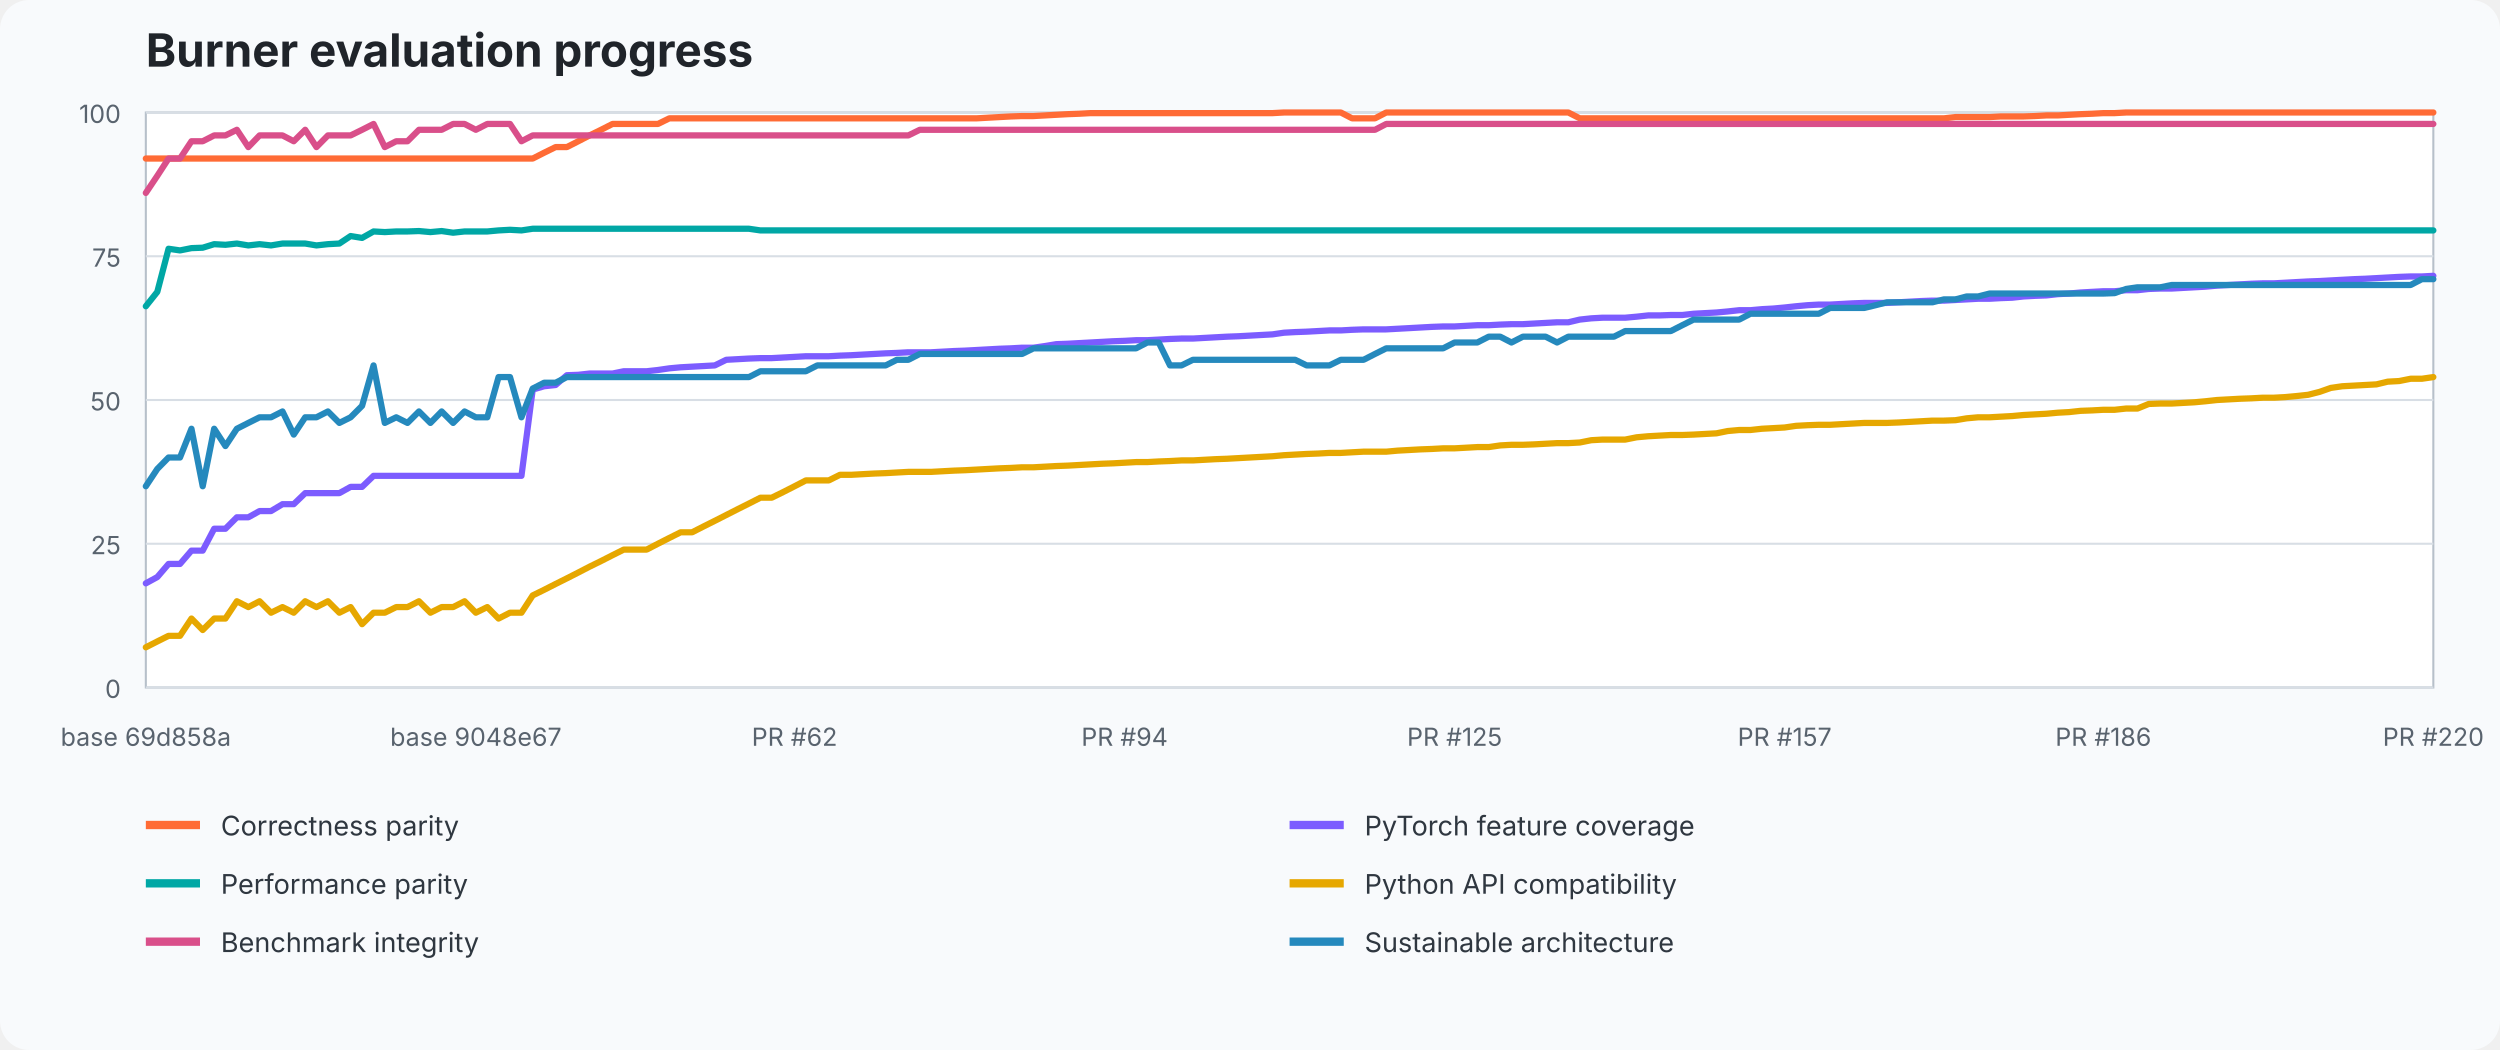
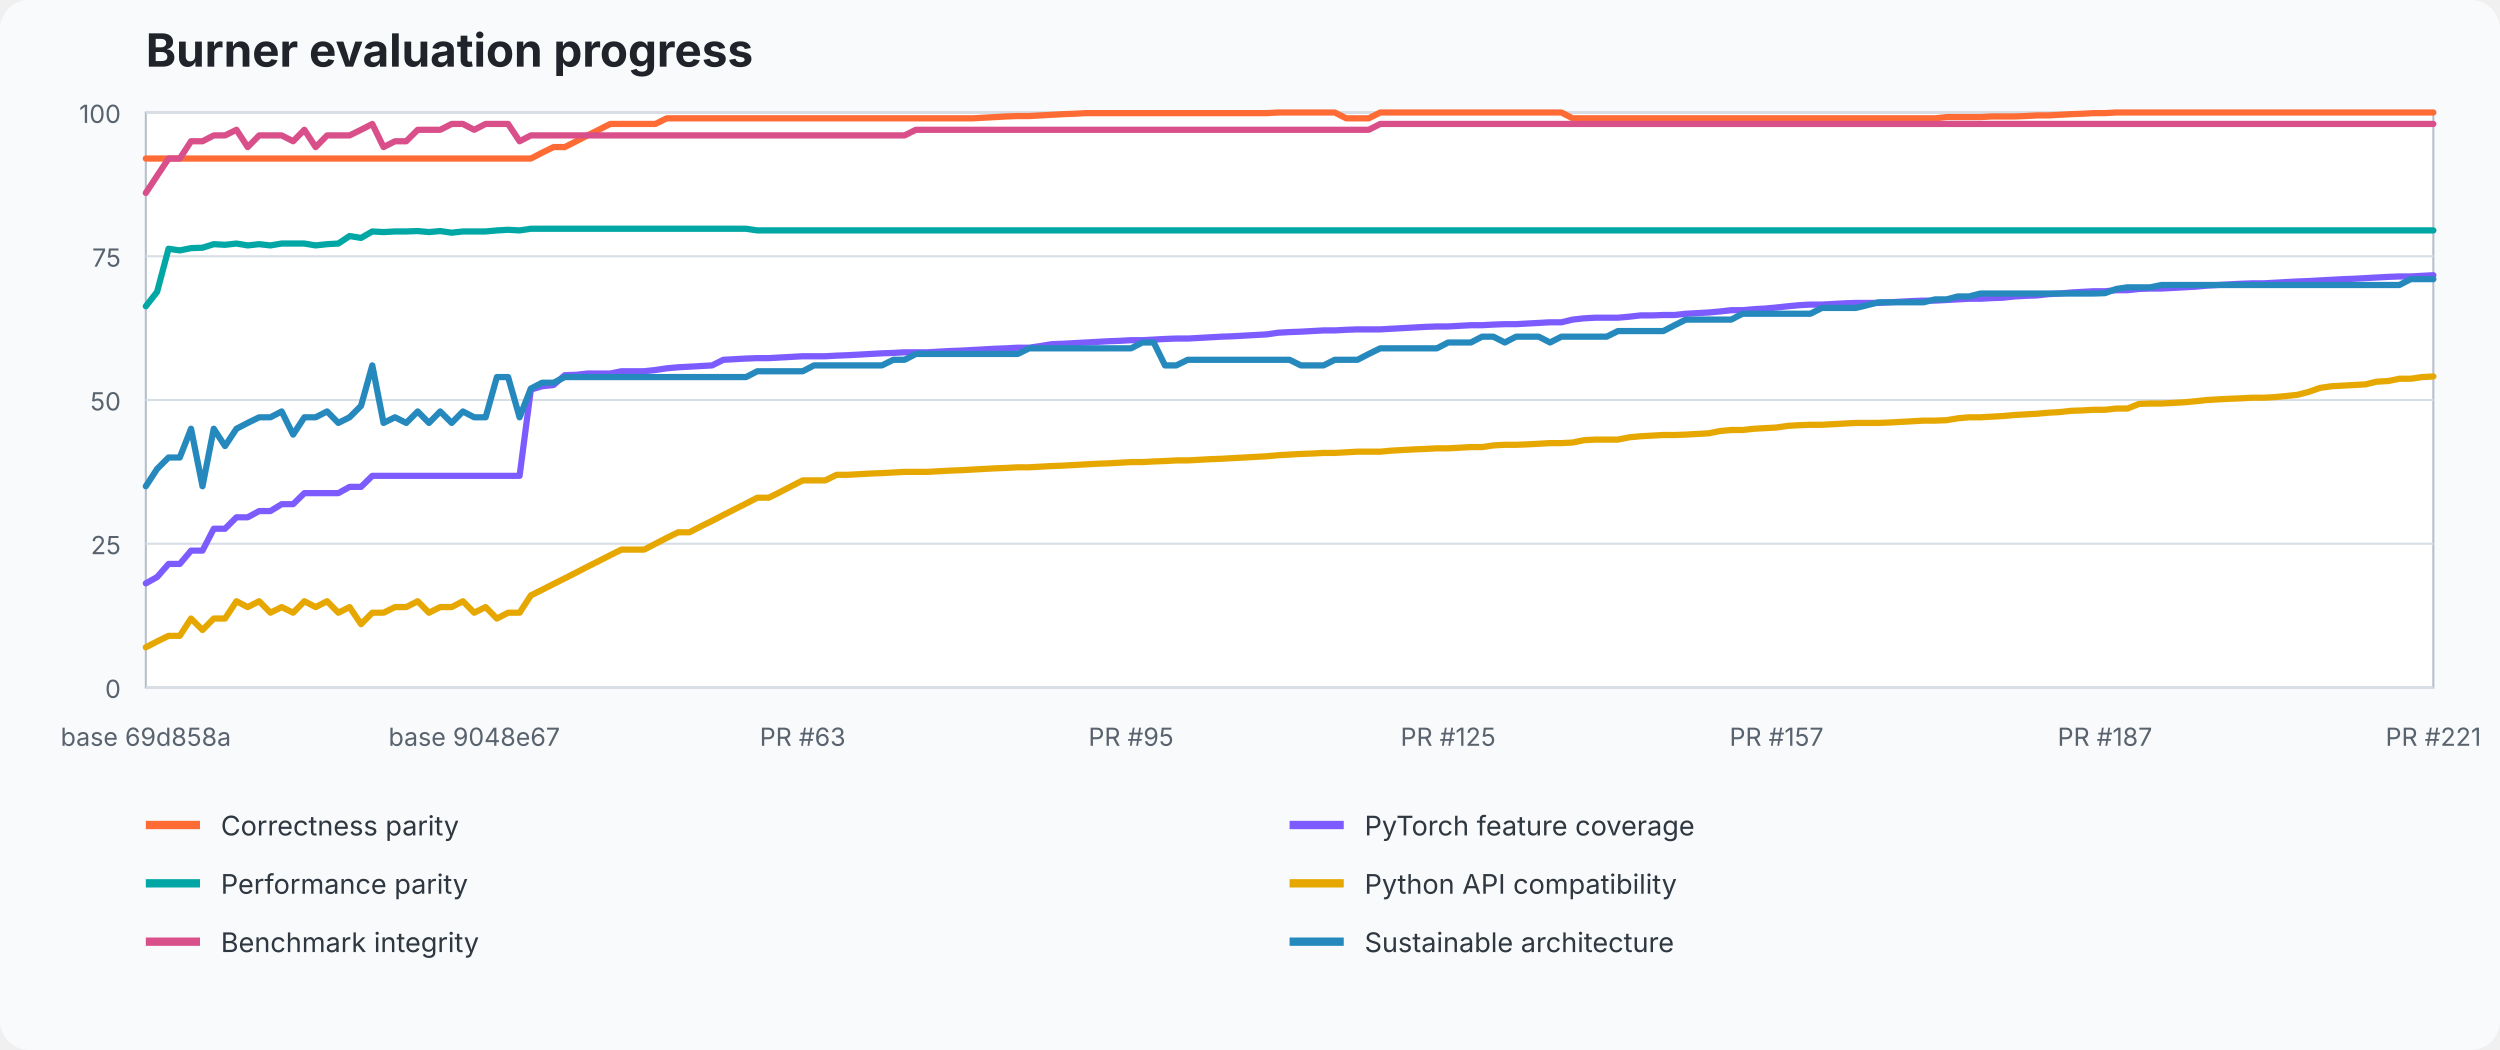
<svg xmlns="http://www.w3.org/2000/svg" width="1200" height="504" viewBox="0 0 1200 504" role="img" aria-labelledby="title desc">
  <style>text{font-family:ui-sans-serif,system-ui,-apple-system,BlinkMacSystemFont,"Segoe UI",sans-serif}.title{font-size:22px;font-weight:700;fill:#20242a}.axis{font-size:12px;fill:#59636e}.legend{font-size:13px;fill:#2f3740}.grid{stroke:#d8dee5;stroke-width:1}.plot{fill:#fff;stroke:#b7c0ca}</style>
  <rect width="100%" height="100%" fill="#f8fafc" rx="14" />
  <text x="70" y="32" class="title">Burner evaluation progress</text>
  <rect x="70" y="54" width="1098" height="276" class="plot" />
  <line x1="70" y1="330" x2="1168" y2="330" class="grid" />
  <text x="58" y="335" text-anchor="end" class="axis">0</text>
  <line x1="70" y1="261" x2="1168" y2="261" class="grid" />
  <text x="58" y="266" text-anchor="end" class="axis">25</text>
  <line x1="70" y1="192" x2="1168" y2="192" class="grid" />
  <text x="58" y="197" text-anchor="end" class="axis">50</text>
  <line x1="70" y1="123" x2="1168" y2="123" class="grid" />
  <text x="58" y="128" text-anchor="end" class="axis">75</text>
  <line x1="70" y1="54" x2="1168" y2="54" class="grid" />
  <text x="58" y="59" text-anchor="end" class="axis">100</text>
-   <polyline points="70.0,76.1 75.5,76.1 80.9,76.1 86.4,76.1 91.9,76.1 97.3,76.1 102.8,76.1 108.2,76.1 113.7,76.1 119.2,76.1 124.6,76.1 130.1,76.1 135.6,76.1 141.0,76.1 146.5,76.1 151.9,76.1 157.4,76.1 162.9,76.1 168.3,76.1 173.8,76.1 179.3,76.1 184.7,76.1 190.2,76.1 195.6,76.1 201.1,76.1 206.6,76.1 212.0,76.1 217.5,76.1 223.0,76.1 228.4,76.1 233.9,76.1 239.3,76.1 244.8,76.1 250.3,76.1 255.7,76.1 261.2,73.3 266.7,70.6 272.1,70.6 277.6,67.8 283.0,65.0 288.5,62.3 294.0,59.5 299.4,59.5 304.9,59.5 310.4,59.5 315.8,59.5 321.3,56.8 326.7,56.8 332.2,56.8 337.7,56.8 343.1,56.8 348.6,56.8 354.1,56.8 359.5,56.8 365.0,56.8 370.4,56.8 375.9,56.8 381.4,56.8 386.8,56.8 392.3,56.8 397.8,56.8 403.2,56.8 408.7,56.8 414.1,56.8 419.6,56.8 425.1,56.8 430.5,56.8 436.0,56.8 441.5,56.8 446.9,56.8 452.4,56.8 457.9,56.8 463.3,56.8 468.8,56.8 474.2,56.5 479.7,56.2 485.2,55.9 490.6,55.7 496.1,55.7 501.6,55.4 507.0,55.1 512.5,54.8 517.9,54.6 523.4,54.3 528.9,54.3 534.3,54.3 539.8,54.3 545.3,54.3 550.7,54.3 556.2,54.3 561.6,54.3 567.1,54.3 572.6,54.3 578.0,54.3 583.5,54.3 589.0,54.3 594.4,54.3 599.9,54.3 605.3,54.3 610.8,54.3 616.3,54.0 621.7,54.0 627.2,54.0 632.7,54.0 638.1,54.0 643.6,54.0 649.0,56.8 654.5,56.8 660.0,56.8 665.4,54.0 670.9,54.0 676.4,54.0 681.8,54.0 687.3,54.0 692.7,54.0 698.2,54.0 703.7,54.0 709.1,54.0 714.6,54.0 720.1,54.0 725.5,54.0 731.0,54.0 736.4,54.0 741.9,54.0 747.4,54.0 752.8,54.0 758.3,56.8 763.8,56.8 769.2,56.8 774.7,56.8 780.1,56.8 785.6,56.8 791.1,56.8 796.5,56.8 802.0,56.8 807.5,56.8 812.9,56.8 818.4,56.8 823.9,56.8 829.3,56.8 834.8,56.8 840.2,56.8 845.7,56.8 851.2,56.8 856.6,56.8 862.1,56.8 867.6,56.8 873.0,56.8 878.5,56.8 883.9,56.8 889.4,56.8 894.9,56.8 900.3,56.8 905.8,56.8 911.3,56.8 916.7,56.8 922.2,56.8 927.6,56.8 933.1,56.8 938.6,56.2 944.0,56.2 949.5,56.2 955.0,56.2 960.4,55.9 965.9,55.9 971.3,55.9 976.8,55.7 982.3,55.4 987.7,55.4 993.2,55.1 998.7,54.8 1004.1,54.6 1009.6,54.3 1015.0,54.3 1020.5,54.0 1026.0,54.0 1031.4,54.0 1036.9,54.0 1042.4,54.0 1047.8,54.0 1053.3,54.0 1058.7,54.0 1064.2,54.0 1069.7,54.0 1075.1,54.0 1080.6,54.0 1086.1,54.0 1091.5,54.0 1097.0,54.0 1102.4,54.0 1107.9,54.0 1113.4,54.0 1118.8,54.0 1124.3,54.0 1129.8,54.0 1135.2,54.0 1140.7,54.0 1146.1,54.0 1151.6,54.0 1157.1,54.0 1162.5,54.0 1168.0,54.0" fill="none" stroke="#ff6b35" stroke-width="3" stroke-linejoin="round" stroke-linecap="round" />
-   <polyline points="70.0,280.0 75.5,277.0 80.9,270.7 86.4,270.7 91.9,264.3 97.3,264.3 102.8,253.8 108.2,253.8 113.7,248.3 119.2,248.3 124.6,245.3 130.1,245.3 135.6,242.0 141.0,242.0 146.5,236.7 151.9,236.7 157.4,236.7 162.9,236.7 168.3,233.7 173.8,233.7 179.3,228.4 184.7,228.4 190.2,228.4 195.6,228.4 201.1,228.4 206.6,228.4 212.0,228.4 217.5,228.4 223.0,228.4 228.4,228.4 233.9,228.4 239.3,228.4 244.8,228.4 250.3,228.4 255.7,187.0 261.2,185.4 266.7,184.8 272.1,180.1 277.6,179.9 283.0,179.3 288.5,179.3 294.0,179.3 299.4,178.2 304.9,178.2 310.4,178.2 315.8,177.6 321.3,176.8 326.7,176.3 332.2,176.0 337.7,175.7 343.1,175.4 348.6,172.7 354.1,172.4 359.5,172.1 365.0,171.9 370.4,171.9 375.9,171.6 381.4,171.3 386.8,171.0 392.3,171.0 397.8,171.0 403.2,170.7 408.7,170.5 414.1,170.2 419.6,169.9 425.1,169.6 430.5,169.4 436.0,169.1 441.5,169.1 446.9,169.1 452.4,168.8 457.9,168.5 463.3,168.3 468.8,168.0 474.2,167.7 479.7,167.4 485.2,167.2 490.6,166.9 496.1,166.9 501.6,166.1 507.0,165.2 512.5,165.0 517.9,164.7 523.4,164.4 528.9,164.1 534.3,163.8 539.8,163.6 545.3,163.3 550.7,163.3 556.2,163.0 561.6,162.7 567.1,162.5 572.6,162.5 578.0,162.2 583.5,161.9 589.0,161.6 594.4,161.4 599.9,161.1 605.3,160.8 610.8,160.5 616.3,159.7 621.7,159.4 627.2,159.2 632.7,158.9 638.1,158.6 643.6,158.6 649.0,158.3 654.5,158.1 660.0,158.1 665.4,158.1 670.9,157.8 676.4,157.5 681.8,157.2 687.3,156.9 692.7,156.7 698.2,156.7 703.7,156.4 709.1,156.1 714.6,156.1 720.1,155.8 725.5,155.6 731.0,155.6 736.4,155.3 741.9,155.0 747.4,154.7 752.8,154.7 758.3,153.4 763.8,152.8 769.2,152.5 774.7,152.5 780.1,152.5 785.6,152.0 791.1,151.4 796.5,151.4 802.0,151.2 807.5,151.2 812.9,150.6 818.4,150.3 823.9,150.0 829.3,149.5 834.8,148.9 840.2,148.9 845.7,148.4 851.2,148.1 856.6,147.6 862.1,147.0 867.6,146.5 873.0,146.2 878.5,146.2 883.9,145.9 889.4,145.6 894.9,145.4 900.3,145.4 905.8,145.4 911.3,145.1 916.7,144.8 922.2,144.5 927.6,144.3 933.1,144.3 938.6,144.0 944.0,143.7 949.5,143.4 955.0,143.4 960.4,143.1 965.9,142.9 971.3,142.3 976.8,142.0 982.3,141.8 987.7,141.2 993.2,140.9 998.7,140.4 1004.1,140.1 1009.6,139.8 1015.0,139.8 1020.5,139.3 1026.0,139.3 1031.4,138.7 1036.9,138.5 1042.4,138.5 1047.8,138.2 1053.3,137.9 1058.7,137.6 1064.2,137.1 1069.7,136.8 1075.1,136.5 1080.6,136.2 1086.1,136.0 1091.5,136.0 1097.0,135.7 1102.4,135.4 1107.9,135.1 1113.4,134.9 1118.8,134.6 1124.3,134.3 1129.8,134.0 1135.2,133.8 1140.7,133.5 1146.1,133.2 1151.6,132.9 1157.1,132.7 1162.5,132.7 1168.0,132.4" fill="none" stroke="#7c5cff" stroke-width="3" stroke-linejoin="round" stroke-linecap="round" />
-   <polyline points="70.0,147.0 75.5,140.1 80.9,119.4 86.4,120.2 91.9,119.1 97.3,118.9 102.8,117.2 108.2,117.5 113.7,116.9 119.2,117.8 124.6,117.2 130.1,117.8 135.6,116.9 141.0,116.9 146.5,116.9 151.9,117.8 157.4,117.2 162.9,116.9 168.3,113.3 173.8,114.2 179.3,111.1 184.7,111.4 190.2,111.1 195.6,111.1 201.1,110.9 206.6,111.4 212.0,110.9 217.5,111.7 223.0,111.1 228.4,111.1 233.9,111.1 239.3,110.6 244.8,110.3 250.3,110.6 255.7,109.8 261.2,109.8 266.7,109.8 272.1,109.8 277.6,109.8 283.0,109.8 288.5,109.8 294.0,109.8 299.4,109.8 304.9,109.8 310.4,109.8 315.8,109.8 321.3,109.8 326.7,109.8 332.2,109.8 337.7,109.8 343.1,109.8 348.6,109.8 354.1,109.8 359.5,109.8 365.0,110.6 370.4,110.6 375.9,110.6 381.4,110.6 386.8,110.6 392.3,110.6 397.8,110.6 403.2,110.6 408.7,110.6 414.1,110.6 419.6,110.6 425.1,110.6 430.5,110.6 436.0,110.6 441.5,110.6 446.9,110.6 452.4,110.6 457.9,110.6 463.3,110.6 468.8,110.6 474.2,110.6 479.7,110.6 485.2,110.6 490.6,110.6 496.1,110.6 501.6,110.6 507.0,110.6 512.5,110.6 517.9,110.6 523.4,110.6 528.9,110.6 534.3,110.6 539.8,110.6 545.3,110.6 550.7,110.6 556.2,110.6 561.6,110.6 567.1,110.6 572.6,110.6 578.0,110.6 583.5,110.6 589.0,110.6 594.4,110.6 599.9,110.6 605.3,110.6 610.8,110.6 616.3,110.6 621.7,110.6 627.2,110.6 632.7,110.6 638.1,110.6 643.6,110.6 649.0,110.6 654.5,110.6 660.0,110.6 665.4,110.6 670.9,110.6 676.4,110.6 681.8,110.6 687.3,110.6 692.7,110.6 698.2,110.6 703.7,110.6 709.1,110.6 714.6,110.6 720.1,110.6 725.5,110.6 731.0,110.6 736.4,110.6 741.9,110.6 747.4,110.6 752.8,110.6 758.3,110.6 763.8,110.6 769.2,110.6 774.7,110.6 780.1,110.6 785.6,110.6 791.1,110.6 796.5,110.6 802.0,110.6 807.5,110.6 812.9,110.6 818.4,110.6 823.9,110.6 829.3,110.6 834.8,110.6 840.2,110.6 845.7,110.6 851.2,110.6 856.6,110.6 862.1,110.6 867.6,110.6 873.0,110.6 878.5,110.6 883.9,110.6 889.4,110.6 894.9,110.6 900.3,110.6 905.8,110.6 911.3,110.6 916.7,110.6 922.2,110.6 927.6,110.6 933.1,110.6 938.6,110.6 944.0,110.6 949.5,110.6 955.0,110.6 960.4,110.6 965.9,110.6 971.3,110.6 976.8,110.6 982.3,110.6 987.7,110.6 993.2,110.6 998.7,110.6 1004.1,110.6 1009.6,110.6 1015.0,110.6 1020.5,110.6 1026.0,110.6 1031.4,110.6 1036.9,110.6 1042.4,110.6 1047.8,110.6 1053.3,110.6 1058.7,110.6 1064.2,110.6 1069.7,110.6 1075.1,110.6 1080.6,110.6 1086.1,110.6 1091.5,110.6 1097.0,110.6 1102.4,110.6 1107.9,110.6 1113.4,110.6 1118.8,110.6 1124.3,110.6 1129.8,110.6 1135.2,110.6 1140.7,110.6 1146.1,110.6 1151.6,110.6 1157.1,110.6 1162.5,110.6 1168.0,110.6" fill="none" stroke="#00a7a5" stroke-width="3" stroke-linejoin="round" stroke-linecap="round" />
-   <polyline points="70.0,310.7 75.5,307.9 80.9,305.2 86.4,305.2 91.9,296.9 97.3,302.4 102.8,296.9 108.2,296.9 113.7,288.6 119.2,291.4 124.6,288.6 130.1,294.1 135.6,291.4 141.0,294.1 146.5,288.6 151.9,291.4 157.4,288.6 162.9,294.1 168.3,291.4 173.8,299.6 179.3,294.1 184.7,294.1 190.2,291.4 195.6,291.4 201.1,288.6 206.6,294.1 212.0,291.4 217.5,291.4 223.0,288.6 228.4,294.1 233.9,291.4 239.3,296.9 244.8,294.1 250.3,294.1 255.7,285.8 261.2,283.1 266.7,280.3 272.1,277.6 277.6,274.8 283.0,272.0 288.5,269.3 294.0,266.5 299.4,263.8 304.9,263.8 310.4,263.8 315.8,261.0 321.3,258.2 326.7,255.5 332.2,255.5 337.7,252.7 343.1,250.0 348.6,247.2 354.1,244.4 359.5,241.7 365.0,238.9 370.4,238.9 375.9,236.2 381.4,233.4 386.8,230.6 392.3,230.6 397.8,230.6 403.2,227.9 408.7,227.9 414.1,227.6 419.6,227.3 425.1,227.1 430.5,226.8 436.0,226.5 441.5,226.5 446.9,226.5 452.4,226.2 457.9,225.9 463.3,225.7 468.8,225.4 474.2,225.1 479.7,224.8 485.2,224.6 490.6,224.3 496.1,224.3 501.6,224.0 507.0,223.7 512.5,223.5 517.9,223.2 523.4,222.9 528.9,222.6 534.3,222.4 539.8,222.1 545.3,221.8 550.7,221.8 556.2,221.5 561.6,221.3 567.1,221.0 572.6,221.0 578.0,220.7 583.5,220.4 589.0,220.2 594.4,219.9 599.9,219.6 605.3,219.3 610.8,219.0 616.3,218.5 621.7,218.2 627.2,217.9 632.7,217.7 638.1,217.4 643.6,217.4 649.0,217.1 654.5,216.8 660.0,216.8 665.4,216.8 670.9,216.3 676.4,216.0 681.8,215.7 687.3,215.5 692.7,215.2 698.2,215.2 703.7,214.9 709.1,214.6 714.6,214.6 720.1,213.8 725.5,213.5 731.0,213.5 736.4,213.3 741.9,213.0 747.4,212.7 752.8,212.7 758.3,212.4 763.8,211.3 769.2,211.0 774.7,211.0 780.1,211.0 785.6,209.9 791.1,209.4 796.5,209.1 802.0,208.8 807.5,208.8 812.9,208.6 818.4,208.3 823.9,208.0 829.3,206.9 834.8,206.4 840.2,206.4 845.7,205.8 851.2,205.5 856.6,205.2 862.1,204.4 867.6,204.1 873.0,203.9 878.5,203.9 883.9,203.6 889.4,203.3 894.9,203.0 900.3,203.0 905.8,203.0 911.3,202.8 916.7,202.5 922.2,202.2 927.6,201.9 933.1,201.9 938.6,201.7 944.0,200.8 949.5,200.3 955.0,200.3 960.4,200.0 965.9,199.7 971.3,199.2 976.8,198.9 982.3,198.6 987.7,198.1 993.2,197.8 998.7,197.2 1004.1,197.0 1009.6,196.7 1015.0,196.7 1020.5,196.1 1026.0,196.1 1031.4,193.9 1036.9,193.7 1042.4,193.7 1047.8,193.4 1053.3,193.1 1058.7,192.6 1064.2,192.0 1069.7,191.7 1075.1,191.4 1080.6,191.2 1086.1,190.9 1091.5,190.9 1097.0,190.6 1102.4,190.1 1107.9,189.5 1113.4,188.1 1118.8,186.2 1124.3,185.4 1129.8,185.1 1135.2,184.8 1140.7,184.5 1146.1,183.2 1151.6,182.9 1157.1,181.8 1162.5,181.8 1168.0,181.0" fill="none" stroke="#e6a700" stroke-width="3" stroke-linejoin="round" stroke-linecap="round" />
-   <polyline points="70.0,92.6 75.5,84.4 80.9,76.1 86.4,76.1 91.9,67.8 97.3,67.8 102.8,65.0 108.2,65.0 113.7,62.3 119.2,70.6 124.6,65.0 130.1,65.0 135.6,65.0 141.0,67.8 146.5,62.3 151.9,70.6 157.4,65.0 162.9,65.0 168.3,65.0 173.8,62.3 179.3,59.5 184.7,70.6 190.2,67.8 195.6,67.8 201.1,62.3 206.6,62.3 212.0,62.3 217.5,59.5 223.0,59.5 228.4,62.3 233.9,59.5 239.3,59.5 244.8,59.5 250.3,67.8 255.7,65.0 261.2,65.0 266.7,65.0 272.1,65.0 277.6,65.0 283.0,65.0 288.5,65.0 294.0,65.0 299.4,65.0 304.9,65.0 310.4,65.0 315.8,65.0 321.3,65.0 326.7,65.0 332.2,65.0 337.7,65.0 343.1,65.0 348.6,65.0 354.1,65.0 359.5,65.0 365.0,65.0 370.4,65.0 375.9,65.0 381.4,65.0 386.8,65.0 392.3,65.0 397.8,65.0 403.2,65.0 408.7,65.0 414.1,65.0 419.6,65.0 425.1,65.0 430.5,65.0 436.0,65.0 441.5,62.3 446.9,62.3 452.4,62.3 457.9,62.3 463.3,62.3 468.8,62.3 474.2,62.3 479.7,62.3 485.2,62.3 490.6,62.3 496.1,62.3 501.6,62.3 507.0,62.3 512.5,62.3 517.9,62.3 523.4,62.3 528.9,62.3 534.3,62.3 539.8,62.3 545.3,62.3 550.7,62.3 556.2,62.3 561.6,62.3 567.1,62.3 572.6,62.3 578.0,62.3 583.5,62.3 589.0,62.3 594.4,62.3 599.9,62.3 605.3,62.3 610.8,62.3 616.3,62.3 621.7,62.3 627.2,62.3 632.7,62.3 638.1,62.3 643.6,62.3 649.0,62.3 654.5,62.3 660.0,62.3 665.4,59.5 670.9,59.5 676.4,59.5 681.8,59.5 687.3,59.5 692.7,59.5 698.2,59.5 703.7,59.5 709.1,59.5 714.6,59.5 720.1,59.5 725.5,59.5 731.0,59.5 736.4,59.5 741.9,59.5 747.4,59.5 752.8,59.5 758.3,59.5 763.8,59.5 769.2,59.5 774.7,59.5 780.1,59.5 785.6,59.5 791.1,59.5 796.5,59.5 802.0,59.5 807.5,59.5 812.9,59.5 818.4,59.5 823.9,59.5 829.3,59.5 834.8,59.5 840.2,59.5 845.7,59.5 851.2,59.5 856.6,59.5 862.1,59.5 867.6,59.5 873.0,59.5 878.5,59.5 883.9,59.5 889.4,59.5 894.9,59.5 900.3,59.5 905.8,59.5 911.3,59.5 916.7,59.5 922.2,59.5 927.6,59.5 933.1,59.5 938.6,59.5 944.0,59.5 949.5,59.5 955.0,59.5 960.4,59.5 965.9,59.5 971.3,59.5 976.8,59.5 982.3,59.5 987.7,59.5 993.2,59.5 998.7,59.5 1004.1,59.5 1009.6,59.5 1015.0,59.5 1020.5,59.5 1026.0,59.5 1031.4,59.5 1036.9,59.5 1042.4,59.5 1047.8,59.5 1053.3,59.5 1058.7,59.5 1064.2,59.5 1069.7,59.5 1075.1,59.5 1080.6,59.5 1086.1,59.5 1091.5,59.5 1097.0,59.5 1102.4,59.5 1107.9,59.5 1113.4,59.5 1118.8,59.5 1124.3,59.5 1129.8,59.5 1135.2,59.5 1140.7,59.5 1146.1,59.5 1151.6,59.5 1157.1,59.5 1162.5,59.5 1168.0,59.5" fill="none" stroke="#d94f8a" stroke-width="3" stroke-linejoin="round" stroke-linecap="round" />
-   <polyline points="70.0,233.4 75.5,225.1 80.9,219.6 86.4,219.6 91.9,205.8 97.3,233.4 102.8,205.8 108.2,214.1 113.7,205.8 119.2,203.0 124.6,200.3 130.1,200.3 135.6,197.5 141.0,208.6 146.5,200.3 151.9,200.3 157.4,197.5 162.9,203.0 168.3,200.3 173.8,194.8 179.3,175.4 184.7,203.0 190.2,200.3 195.6,203.0 201.1,197.5 206.6,203.0 212.0,197.5 217.5,203.0 223.0,197.5 228.4,200.3 233.9,200.3 239.3,181.0 244.8,181.0 250.3,200.3 255.7,186.5 261.2,183.7 266.7,183.7 272.1,181.0 277.6,181.0 283.0,181.0 288.5,181.0 294.0,181.0 299.4,181.0 304.9,181.0 310.4,181.0 315.8,181.0 321.3,181.0 326.7,181.0 332.2,181.0 337.7,181.0 343.1,181.0 348.6,181.0 354.1,181.0 359.5,181.0 365.0,178.2 370.4,178.2 375.9,178.2 381.4,178.2 386.8,178.2 392.3,175.4 397.8,175.4 403.2,175.4 408.7,175.4 414.1,175.4 419.6,175.4 425.1,175.4 430.5,172.7 436.0,172.7 441.5,169.9 446.9,169.9 452.4,169.9 457.9,169.9 463.3,169.9 468.8,169.9 474.2,169.9 479.7,169.9 485.2,169.9 490.6,169.9 496.1,167.2 501.6,167.2 507.0,167.2 512.5,167.2 517.9,167.2 523.4,167.2 528.9,167.2 534.3,167.2 539.8,167.2 545.3,167.2 550.7,164.4 556.2,164.4 561.6,175.4 567.1,175.4 572.6,172.7 578.0,172.7 583.5,172.7 589.0,172.7 594.4,172.7 599.9,172.7 605.3,172.7 610.8,172.7 616.3,172.7 621.7,172.7 627.2,175.4 632.7,175.4 638.1,175.4 643.6,172.7 649.0,172.7 654.5,172.7 660.0,169.9 665.4,167.2 670.9,167.2 676.4,167.2 681.8,167.2 687.3,167.2 692.7,167.2 698.2,164.4 703.7,164.4 709.1,164.4 714.6,161.6 720.1,161.6 725.5,164.4 731.0,161.6 736.4,161.6 741.9,161.6 747.4,164.4 752.8,161.6 758.3,161.6 763.8,161.6 769.2,161.6 774.7,161.6 780.1,158.9 785.6,158.9 791.1,158.9 796.5,158.9 802.0,158.9 807.5,156.1 812.9,153.4 818.4,153.4 823.9,153.4 829.3,153.4 834.8,153.4 840.2,150.6 845.7,150.6 851.2,150.6 856.6,150.6 862.1,150.6 867.6,150.6 873.0,150.6 878.5,147.8 883.9,147.8 889.4,147.8 894.9,147.8 900.3,146.5 905.8,145.1 911.3,145.1 916.7,145.1 922.2,145.1 927.6,145.1 933.1,143.7 938.6,143.7 944.0,142.3 949.5,142.3 955.0,140.9 960.4,140.9 965.9,140.9 971.3,140.9 976.8,140.9 982.3,140.9 987.7,140.9 993.2,140.9 998.7,140.9 1004.1,140.9 1009.6,140.9 1015.0,140.7 1020.5,138.7 1026.0,137.9 1031.4,137.9 1036.9,137.9 1042.4,136.8 1047.8,136.8 1053.3,136.8 1058.7,136.8 1064.2,136.8 1069.7,136.8 1075.1,136.8 1080.6,136.8 1086.1,136.8 1091.5,136.8 1097.0,136.8 1102.4,136.8 1107.9,136.8 1113.4,136.8 1118.8,136.8 1124.3,136.8 1129.8,136.8 1135.2,136.8 1140.7,136.8 1146.1,136.8 1151.6,136.8 1157.1,136.8 1162.5,134.0 1168.0,134.0" fill="none" stroke="#2589bd" stroke-width="3" stroke-linejoin="round" stroke-linecap="round" />
+   <polyline points="70.0,76.1 75.4,76.1 80.9,76.1 86.3,76.1 91.7,76.1 97.2,76.1 102.6,76.1 108.0,76.1 113.5,76.1 118.9,76.1 124.4,76.1 129.8,76.1 135.2,76.1 140.7,76.1 146.1,76.1 151.5,76.1 157.0,76.1 162.4,76.1 167.8,76.1 173.3,76.1 178.7,76.1 184.1,76.1 189.6,76.1 195.0,76.1 200.5,76.1 205.9,76.1 211.3,76.1 216.8,76.1 222.2,76.1 227.6,76.1 233.1,76.1 238.5,76.1 243.9,76.1 249.4,76.1 254.8,76.1 260.2,73.3 265.7,70.6 271.1,70.6 276.6,67.8 282.0,65.0 287.4,62.3 292.9,59.5 298.3,59.5 303.7,59.5 309.2,59.5 314.6,59.5 320.0,56.8 325.5,56.8 330.9,56.8 336.3,56.8 341.8,56.8 347.2,56.8 352.7,56.8 358.1,56.8 363.5,56.8 369.0,56.8 374.4,56.8 379.8,56.8 385.3,56.8 390.7,56.8 396.1,56.8 401.6,56.8 407.0,56.8 412.4,56.8 417.9,56.8 423.3,56.8 428.8,56.8 434.2,56.8 439.6,56.8 445.1,56.8 450.5,56.8 455.9,56.8 461.4,56.8 466.8,56.8 472.2,56.5 477.7,56.2 483.1,55.9 488.5,55.7 494.0,55.7 499.4,55.4 504.9,55.1 510.3,54.8 515.7,54.6 521.2,54.3 526.6,54.3 532.0,54.3 537.5,54.3 542.9,54.3 548.3,54.3 553.8,54.3 559.2,54.3 564.6,54.3 570.1,54.3 575.5,54.3 581.0,54.3 586.4,54.3 591.8,54.3 597.3,54.3 602.7,54.3 608.1,54.3 613.6,54.0 619.0,54.0 624.4,54.0 629.9,54.0 635.3,54.0 640.7,54.0 646.2,56.8 651.6,56.8 657.0,56.8 662.5,54.0 667.9,54.0 673.4,54.0 678.8,54.0 684.2,54.0 689.7,54.0 695.1,54.0 700.5,54.0 706.0,54.0 711.4,54.0 716.8,54.0 722.3,54.0 727.7,54.0 733.1,54.0 738.6,54.0 744.0,54.0 749.5,54.0 754.9,56.8 760.3,56.8 765.8,56.8 771.2,56.8 776.6,56.8 782.1,56.8 787.5,56.8 792.9,56.8 798.4,56.8 803.8,56.8 809.2,56.8 814.7,56.8 820.1,56.8 825.6,56.8 831.0,56.8 836.4,56.8 841.9,56.8 847.3,56.8 852.7,56.8 858.2,56.8 863.6,56.8 869.0,56.8 874.5,56.8 879.9,56.8 885.3,56.8 890.8,56.8 896.2,56.8 901.7,56.8 907.1,56.8 912.5,56.8 918.0,56.8 923.4,56.8 928.8,56.8 934.3,56.2 939.7,56.2 945.1,56.2 950.6,56.2 956.0,55.9 961.4,55.9 966.9,55.9 972.3,55.7 977.8,55.4 983.2,55.4 988.6,55.1 994.1,54.8 999.5,54.6 1004.9,54.3 1010.4,54.3 1015.8,54.0 1021.2,54.0 1026.7,54.0 1032.1,54.0 1037.5,54.0 1043.0,54.0 1048.4,54.0 1053.9,54.0 1059.3,54.0 1064.7,54.0 1070.2,54.0 1075.6,54.0 1081.0,54.0 1086.5,54.0 1091.9,54.0 1097.3,54.0 1102.8,54.0 1108.2,54.0 1113.6,54.0 1119.1,54.0 1124.5,54.0 1130.0,54.0 1135.4,54.0 1140.8,54.0 1146.3,54.0 1151.7,54.0 1157.1,54.0 1162.6,54.0 1168.0,54.0" fill="none" stroke="#ff6b35" stroke-width="3" stroke-linejoin="round" stroke-linecap="round" />
+   <polyline points="70.0,280.0 75.4,277.0 80.9,270.7 86.3,270.7 91.7,264.3 97.2,264.3 102.6,253.8 108.0,253.8 113.5,248.3 118.9,248.3 124.4,245.3 129.8,245.3 135.2,242.0 140.7,242.0 146.1,236.7 151.5,236.7 157.0,236.7 162.4,236.7 167.8,233.7 173.3,233.7 178.7,228.4 184.1,228.4 189.6,228.4 195.0,228.4 200.5,228.4 205.9,228.4 211.3,228.4 216.8,228.4 222.2,228.4 227.6,228.4 233.1,228.4 238.5,228.4 243.9,228.4 249.4,228.4 254.8,187.0 260.2,185.4 265.7,184.8 271.1,180.1 276.6,179.9 282.0,179.3 287.4,179.3 292.9,179.3 298.3,178.2 303.7,178.2 309.2,178.2 314.6,177.6 320.0,176.8 325.5,176.3 330.9,176.0 336.3,175.7 341.8,175.4 347.2,172.7 352.7,172.4 358.1,172.1 363.5,171.9 369.0,171.9 374.4,171.6 379.8,171.3 385.3,171.0 390.7,171.0 396.1,171.0 401.6,170.7 407.0,170.5 412.4,170.2 417.9,169.9 423.3,169.6 428.8,169.4 434.2,169.1 439.6,169.1 445.1,169.1 450.5,168.8 455.9,168.5 461.4,168.3 466.8,168.0 472.2,167.7 477.7,167.4 483.1,167.2 488.5,166.9 494.0,166.9 499.4,166.1 504.9,165.2 510.3,165.0 515.7,164.7 521.2,164.4 526.6,164.1 532.0,163.8 537.5,163.6 542.9,163.3 548.3,163.3 553.8,163.0 559.2,162.7 564.6,162.5 570.1,162.5 575.5,162.2 581.0,161.9 586.4,161.6 591.8,161.4 597.3,161.1 602.7,160.8 608.1,160.5 613.6,159.7 619.0,159.4 624.4,159.2 629.9,158.9 635.3,158.6 640.7,158.6 646.2,158.3 651.6,158.1 657.0,158.1 662.5,158.1 667.9,157.8 673.4,157.5 678.8,157.2 684.2,156.9 689.7,156.7 695.1,156.7 700.5,156.4 706.0,156.1 711.4,156.1 716.8,155.8 722.3,155.6 727.7,155.6 733.1,155.3 738.6,155.0 744.0,154.7 749.5,154.7 754.9,153.4 760.3,152.8 765.8,152.5 771.2,152.5 776.6,152.5 782.1,152.0 787.5,151.4 792.9,151.4 798.4,151.2 803.8,151.2 809.2,150.6 814.7,150.3 820.1,150.0 825.6,149.5 831.0,148.9 836.4,148.9 841.9,148.4 847.3,148.1 852.7,147.6 858.2,147.0 863.6,146.5 869.0,146.2 874.5,146.2 879.9,145.9 885.3,145.6 890.8,145.4 896.2,145.4 901.7,145.4 907.1,145.1 912.5,144.8 918.0,144.5 923.4,144.3 928.8,144.3 934.3,144.0 939.7,143.7 945.1,143.4 950.6,143.4 956.0,143.1 961.4,142.9 966.9,142.3 972.3,142.0 977.8,141.8 983.2,141.2 988.6,140.9 994.1,140.4 999.5,140.1 1004.9,139.8 1010.4,139.8 1015.8,139.3 1021.2,139.3 1026.7,138.7 1032.1,138.5 1037.5,138.5 1043.0,138.2 1048.4,137.9 1053.9,137.6 1059.3,137.1 1064.7,136.8 1070.2,136.5 1075.6,136.2 1081.0,136.0 1086.5,136.0 1091.9,135.7 1097.3,135.4 1102.8,135.1 1108.2,134.9 1113.6,134.6 1119.1,134.3 1124.5,134.0 1130.0,133.8 1135.4,133.5 1140.8,133.2 1146.3,132.9 1151.7,132.7 1157.1,132.7 1162.6,132.4 1168.0,132.1" fill="none" stroke="#7c5cff" stroke-width="3" stroke-linejoin="round" stroke-linecap="round" />
+   <polyline points="70.0,147.0 75.4,140.1 80.9,119.4 86.3,120.2 91.7,119.1 97.2,118.9 102.6,117.2 108.0,117.5 113.5,116.9 118.9,117.8 124.4,117.2 129.8,117.8 135.2,116.9 140.7,116.9 146.1,116.9 151.5,117.8 157.0,117.2 162.4,116.9 167.8,113.3 173.3,114.2 178.7,111.1 184.1,111.4 189.6,111.1 195.0,111.1 200.5,110.9 205.9,111.4 211.3,110.9 216.8,111.7 222.2,111.1 227.6,111.1 233.1,111.1 238.5,110.6 243.9,110.3 249.4,110.6 254.8,109.8 260.2,109.8 265.7,109.8 271.1,109.8 276.6,109.8 282.0,109.8 287.4,109.8 292.9,109.8 298.3,109.8 303.7,109.8 309.2,109.8 314.6,109.8 320.0,109.8 325.5,109.8 330.9,109.8 336.3,109.8 341.8,109.8 347.2,109.8 352.7,109.8 358.1,109.8 363.5,110.6 369.0,110.6 374.4,110.6 379.8,110.6 385.3,110.6 390.7,110.6 396.1,110.6 401.6,110.6 407.0,110.6 412.4,110.6 417.9,110.6 423.3,110.6 428.8,110.6 434.2,110.6 439.6,110.6 445.1,110.6 450.5,110.6 455.9,110.6 461.4,110.6 466.8,110.6 472.2,110.6 477.7,110.6 483.1,110.6 488.5,110.6 494.0,110.6 499.4,110.6 504.9,110.6 510.3,110.6 515.7,110.6 521.2,110.6 526.6,110.6 532.0,110.6 537.5,110.6 542.9,110.6 548.3,110.6 553.8,110.6 559.2,110.6 564.6,110.6 570.1,110.6 575.5,110.6 581.0,110.6 586.4,110.6 591.8,110.6 597.3,110.6 602.7,110.6 608.1,110.6 613.6,110.6 619.0,110.6 624.4,110.6 629.9,110.6 635.3,110.6 640.7,110.6 646.2,110.6 651.6,110.6 657.0,110.6 662.5,110.6 667.9,110.6 673.4,110.6 678.8,110.6 684.2,110.6 689.7,110.6 695.1,110.6 700.5,110.6 706.0,110.6 711.4,110.6 716.8,110.6 722.3,110.6 727.7,110.6 733.1,110.6 738.6,110.6 744.0,110.6 749.5,110.6 754.9,110.6 760.3,110.6 765.8,110.6 771.2,110.6 776.6,110.6 782.1,110.6 787.5,110.6 792.9,110.6 798.4,110.6 803.8,110.6 809.2,110.6 814.7,110.6 820.1,110.6 825.6,110.6 831.0,110.6 836.4,110.6 841.9,110.6 847.3,110.6 852.7,110.6 858.2,110.6 863.6,110.6 869.0,110.6 874.5,110.6 879.9,110.6 885.3,110.6 890.8,110.6 896.2,110.6 901.7,110.6 907.1,110.6 912.5,110.6 918.0,110.6 923.4,110.6 928.8,110.6 934.3,110.6 939.7,110.6 945.1,110.6 950.6,110.6 956.0,110.6 961.4,110.6 966.9,110.6 972.3,110.6 977.8,110.6 983.2,110.6 988.6,110.6 994.1,110.6 999.5,110.6 1004.9,110.6 1010.4,110.6 1015.8,110.6 1021.2,110.6 1026.7,110.6 1032.1,110.6 1037.5,110.6 1043.0,110.6 1048.4,110.6 1053.9,110.6 1059.3,110.6 1064.7,110.6 1070.2,110.6 1075.6,110.6 1081.0,110.6 1086.5,110.6 1091.9,110.6 1097.3,110.6 1102.8,110.6 1108.2,110.6 1113.6,110.6 1119.1,110.6 1124.5,110.6 1130.0,110.6 1135.4,110.6 1140.8,110.6 1146.3,110.6 1151.7,110.6 1157.1,110.6 1162.6,110.6 1168.0,110.6" fill="none" stroke="#00a7a5" stroke-width="3" stroke-linejoin="round" stroke-linecap="round" />
+   <polyline points="70.0,310.7 75.4,307.9 80.9,305.2 86.3,305.2 91.7,296.9 97.2,302.4 102.6,296.9 108.0,296.9 113.5,288.6 118.9,291.4 124.4,288.6 129.8,294.1 135.2,291.4 140.7,294.1 146.1,288.6 151.5,291.4 157.0,288.6 162.4,294.1 167.8,291.4 173.3,299.6 178.7,294.1 184.1,294.1 189.6,291.4 195.0,291.4 200.5,288.6 205.9,294.1 211.3,291.4 216.8,291.4 222.2,288.6 227.6,294.1 233.1,291.4 238.5,296.9 243.9,294.1 249.4,294.1 254.8,285.8 260.2,283.1 265.7,280.3 271.1,277.6 276.6,274.8 282.0,272.0 287.4,269.3 292.9,266.5 298.3,263.8 303.7,263.8 309.2,263.8 314.6,261.0 320.0,258.2 325.5,255.5 330.9,255.5 336.3,252.7 341.8,250.0 347.2,247.2 352.7,244.4 358.1,241.7 363.5,238.9 369.0,238.9 374.4,236.2 379.8,233.4 385.3,230.6 390.7,230.6 396.1,230.6 401.6,227.9 407.0,227.9 412.4,227.6 417.9,227.3 423.3,227.1 428.8,226.8 434.2,226.5 439.6,226.5 445.1,226.5 450.5,226.2 455.9,225.9 461.4,225.7 466.8,225.4 472.2,225.1 477.7,224.8 483.1,224.6 488.5,224.3 494.0,224.3 499.4,224.0 504.9,223.7 510.3,223.5 515.7,223.2 521.2,222.9 526.6,222.6 532.0,222.4 537.5,222.1 542.9,221.8 548.3,221.8 553.8,221.5 559.2,221.3 564.6,221.0 570.1,221.0 575.5,220.7 581.0,220.4 586.4,220.2 591.8,219.9 597.3,219.6 602.7,219.3 608.1,219.0 613.6,218.5 619.0,218.2 624.4,217.9 629.9,217.7 635.3,217.4 640.7,217.4 646.2,217.1 651.6,216.8 657.0,216.8 662.5,216.8 667.9,216.3 673.4,216.0 678.8,215.7 684.2,215.5 689.7,215.2 695.1,215.2 700.5,214.9 706.0,214.6 711.4,214.6 716.8,213.8 722.3,213.5 727.7,213.5 733.1,213.3 738.6,213.0 744.0,212.7 749.5,212.7 754.9,212.4 760.3,211.3 765.8,211.0 771.2,211.0 776.6,211.0 782.1,209.9 787.5,209.4 792.9,209.1 798.4,208.8 803.8,208.8 809.2,208.6 814.7,208.3 820.1,208.0 825.6,206.9 831.0,206.4 836.4,206.4 841.9,205.8 847.3,205.5 852.7,205.2 858.2,204.4 863.6,204.1 869.0,203.9 874.5,203.9 879.9,203.6 885.3,203.3 890.8,203.0 896.2,203.0 901.7,203.0 907.1,202.8 912.5,202.5 918.0,202.2 923.4,201.9 928.8,201.9 934.3,201.7 939.7,200.8 945.1,200.3 950.6,200.3 956.0,200.0 961.4,199.7 966.9,199.2 972.3,198.9 977.8,198.6 983.2,198.1 988.6,197.8 994.1,197.2 999.5,197.0 1004.9,196.7 1010.4,196.7 1015.8,196.1 1021.2,196.1 1026.7,193.9 1032.1,193.7 1037.5,193.7 1043.0,193.4 1048.4,193.1 1053.9,192.6 1059.3,192.0 1064.7,191.7 1070.2,191.4 1075.6,191.2 1081.0,190.9 1086.5,190.9 1091.9,190.6 1097.3,190.1 1102.8,189.5 1108.2,188.1 1113.6,186.2 1119.1,185.4 1124.5,185.1 1130.0,184.8 1135.4,184.5 1140.8,183.2 1146.3,182.9 1151.7,181.8 1157.1,181.8 1162.6,181.0 1168.0,180.7" fill="none" stroke="#e6a700" stroke-width="3" stroke-linejoin="round" stroke-linecap="round" />
+   <polyline points="70.0,92.6 75.4,84.4 80.9,76.1 86.3,76.1 91.7,67.8 97.2,67.8 102.6,65.0 108.0,65.0 113.5,62.3 118.9,70.6 124.4,65.0 129.8,65.0 135.2,65.0 140.7,67.8 146.1,62.3 151.5,70.6 157.0,65.0 162.4,65.0 167.8,65.0 173.3,62.3 178.7,59.5 184.1,70.6 189.6,67.8 195.0,67.8 200.5,62.3 205.9,62.3 211.3,62.3 216.8,59.5 222.2,59.5 227.6,62.3 233.1,59.5 238.5,59.5 243.9,59.5 249.4,67.8 254.8,65.0 260.2,65.0 265.7,65.0 271.1,65.0 276.6,65.0 282.0,65.0 287.4,65.0 292.9,65.0 298.3,65.0 303.7,65.0 309.2,65.0 314.6,65.0 320.0,65.0 325.5,65.0 330.9,65.0 336.3,65.0 341.8,65.0 347.2,65.0 352.7,65.0 358.1,65.0 363.5,65.0 369.0,65.0 374.4,65.0 379.8,65.0 385.3,65.0 390.7,65.0 396.1,65.0 401.6,65.0 407.0,65.0 412.4,65.0 417.9,65.0 423.3,65.0 428.8,65.0 434.2,65.0 439.6,62.3 445.1,62.3 450.5,62.3 455.9,62.3 461.4,62.3 466.8,62.3 472.2,62.3 477.7,62.3 483.1,62.3 488.5,62.3 494.0,62.3 499.4,62.3 504.9,62.3 510.3,62.3 515.7,62.3 521.2,62.3 526.6,62.3 532.0,62.3 537.5,62.3 542.9,62.3 548.3,62.3 553.8,62.3 559.2,62.3 564.6,62.3 570.1,62.3 575.5,62.3 581.0,62.3 586.4,62.3 591.8,62.3 597.3,62.3 602.7,62.3 608.1,62.3 613.6,62.3 619.0,62.3 624.4,62.3 629.9,62.3 635.3,62.3 640.7,62.3 646.2,62.3 651.6,62.3 657.0,62.3 662.5,59.5 667.9,59.5 673.4,59.5 678.8,59.5 684.2,59.5 689.7,59.5 695.1,59.5 700.5,59.5 706.0,59.5 711.4,59.5 716.8,59.5 722.3,59.5 727.7,59.5 733.1,59.5 738.6,59.5 744.0,59.5 749.5,59.5 754.9,59.5 760.3,59.5 765.8,59.5 771.2,59.5 776.6,59.5 782.1,59.5 787.5,59.5 792.9,59.5 798.4,59.5 803.8,59.5 809.2,59.5 814.7,59.5 820.1,59.5 825.6,59.5 831.0,59.5 836.4,59.5 841.9,59.5 847.3,59.5 852.7,59.5 858.2,59.5 863.6,59.5 869.0,59.5 874.5,59.5 879.9,59.5 885.3,59.5 890.8,59.5 896.2,59.5 901.7,59.5 907.1,59.5 912.5,59.5 918.0,59.5 923.4,59.5 928.8,59.5 934.3,59.5 939.7,59.5 945.1,59.5 950.6,59.5 956.0,59.5 961.4,59.5 966.9,59.5 972.3,59.5 977.8,59.5 983.2,59.5 988.6,59.5 994.1,59.5 999.5,59.5 1004.9,59.5 1010.4,59.5 1015.8,59.5 1021.2,59.5 1026.7,59.5 1032.1,59.5 1037.5,59.5 1043.0,59.5 1048.4,59.5 1053.9,59.5 1059.3,59.5 1064.7,59.5 1070.2,59.5 1075.6,59.5 1081.0,59.5 1086.5,59.5 1091.9,59.5 1097.3,59.5 1102.8,59.5 1108.2,59.5 1113.6,59.5 1119.1,59.5 1124.5,59.5 1130.0,59.5 1135.4,59.5 1140.8,59.5 1146.3,59.5 1151.7,59.5 1157.1,59.5 1162.6,59.5 1168.0,59.5" fill="none" stroke="#d94f8a" stroke-width="3" stroke-linejoin="round" stroke-linecap="round" />
+   <polyline points="70.0,233.4 75.4,225.1 80.9,219.6 86.3,219.6 91.7,205.8 97.2,233.4 102.6,205.8 108.0,214.1 113.5,205.8 118.9,203.0 124.4,200.3 129.8,200.3 135.2,197.5 140.7,208.6 146.1,200.3 151.5,200.3 157.0,197.5 162.4,203.0 167.8,200.3 173.3,194.8 178.7,175.4 184.1,203.0 189.6,200.3 195.0,203.0 200.5,197.5 205.9,203.0 211.3,197.5 216.8,203.0 222.2,197.5 227.6,200.3 233.1,200.3 238.5,181.0 243.9,181.0 249.4,200.3 254.8,186.5 260.2,183.7 265.7,183.7 271.1,181.0 276.6,181.0 282.0,181.0 287.4,181.0 292.9,181.0 298.3,181.0 303.7,181.0 309.2,181.0 314.6,181.0 320.0,181.0 325.5,181.0 330.9,181.0 336.3,181.0 341.8,181.0 347.2,181.0 352.7,181.0 358.1,181.0 363.5,178.2 369.0,178.2 374.4,178.2 379.8,178.2 385.3,178.2 390.7,175.4 396.1,175.4 401.6,175.4 407.0,175.4 412.4,175.4 417.9,175.4 423.3,175.4 428.8,172.7 434.2,172.7 439.6,169.9 445.1,169.9 450.5,169.9 455.9,169.9 461.4,169.9 466.8,169.9 472.2,169.9 477.7,169.9 483.1,169.9 488.5,169.9 494.0,167.2 499.4,167.2 504.9,167.2 510.3,167.2 515.7,167.2 521.2,167.2 526.6,167.2 532.0,167.2 537.5,167.2 542.9,167.2 548.3,164.4 553.8,164.4 559.2,175.4 564.6,175.4 570.1,172.7 575.5,172.7 581.0,172.7 586.4,172.7 591.8,172.7 597.3,172.7 602.7,172.7 608.1,172.7 613.6,172.7 619.0,172.7 624.4,175.4 629.9,175.4 635.3,175.4 640.7,172.7 646.2,172.7 651.6,172.7 657.0,169.9 662.5,167.2 667.9,167.2 673.4,167.2 678.8,167.2 684.2,167.2 689.7,167.2 695.1,164.4 700.5,164.4 706.0,164.4 711.4,161.6 716.8,161.6 722.3,164.4 727.7,161.6 733.1,161.6 738.6,161.6 744.0,164.4 749.5,161.6 754.9,161.6 760.3,161.6 765.8,161.6 771.2,161.6 776.6,158.9 782.1,158.9 787.5,158.9 792.9,158.9 798.4,158.9 803.8,156.1 809.2,153.4 814.7,153.4 820.1,153.4 825.6,153.4 831.0,153.4 836.4,150.6 841.9,150.6 847.3,150.6 852.7,150.6 858.2,150.6 863.6,150.6 869.0,150.6 874.5,147.8 879.9,147.8 885.3,147.8 890.8,147.8 896.2,146.5 901.7,145.1 907.1,145.1 912.5,145.1 918.0,145.1 923.4,145.1 928.8,143.7 934.3,143.7 939.7,142.3 945.1,142.3 950.6,140.9 956.0,140.9 961.4,140.9 966.9,140.9 972.3,140.9 977.8,140.9 983.2,140.9 988.6,140.9 994.1,140.9 999.5,140.9 1004.9,140.9 1010.4,140.7 1015.8,138.7 1021.2,137.9 1026.7,137.9 1032.1,137.9 1037.5,136.8 1043.0,136.8 1048.4,136.8 1053.9,136.8 1059.3,136.8 1064.7,136.8 1070.2,136.8 1075.6,136.8 1081.0,136.8 1086.5,136.8 1091.9,136.8 1097.3,136.8 1102.8,136.8 1108.2,136.8 1113.6,136.8 1119.1,136.8 1124.5,136.8 1130.0,136.8 1135.4,136.8 1140.8,136.8 1146.3,136.8 1151.7,136.8 1157.1,134.0 1162.6,134.0 1168.0,134.0" fill="none" stroke="#2589bd" stroke-width="3" stroke-linejoin="round" stroke-linecap="round" />
  <text x="70" y="358" text-anchor="middle" class="axis">base 69d858a</text>
-   <text x="228.418" y="358" text-anchor="middle" class="axis">base 9048e67</text>
-   <text x="381.373" y="358" text-anchor="middle" class="axis">PR #62</text>
-   <text x="539.791" y="358" text-anchor="middle" class="axis">PR #94</text>
-   <text x="698.209" y="358" text-anchor="middle" class="axis">PR #125</text>
-   <text x="856.627" y="358" text-anchor="middle" class="axis">PR #157</text>
-   <text x="1009.582" y="358" text-anchor="middle" class="axis">PR #186</text>
-   <text x="1168" y="358" text-anchor="middle" class="axis">PR #220</text>
+   <text x="227.634" y="358" text-anchor="middle" class="axis">base 9048e67</text>
+   <text x="385.267" y="358" text-anchor="middle" class="axis">PR #63</text>
+   <text x="542.901" y="358" text-anchor="middle" class="axis">PR #95</text>
+   <text x="695.099" y="358" text-anchor="middle" class="axis">PR #125</text>
+   <text x="852.733" y="358" text-anchor="middle" class="axis">PR #157</text>
+   <text x="1010.366" y="358" text-anchor="middle" class="axis">PR #187</text>
+   <text x="1168" y="358" text-anchor="middle" class="axis">PR #221</text>
  <line x1="70" y1="396" x2="96" y2="396" stroke="#ff6b35" stroke-width="4" />
  <text x="106" y="401" class="legend">Correctness parity</text>
  <line x1="619" y1="396" x2="645" y2="396" stroke="#7c5cff" stroke-width="4" />
  <text x="655" y="401" class="legend">PyTorch feature coverage</text>
  <line x1="70" y1="424" x2="96" y2="424" stroke="#00a7a5" stroke-width="4" />
  <text x="106" y="429" class="legend">Performance parity</text>
  <line x1="619" y1="424" x2="645" y2="424" stroke="#e6a700" stroke-width="4" />
  <text x="655" y="429" class="legend">Python API compatibility</text>
  <line x1="70" y1="452" x2="96" y2="452" stroke="#d94f8a" stroke-width="4" />
  <text x="106" y="457" class="legend">Benchmark integrity</text>
  <line x1="619" y1="452" x2="645" y2="452" stroke="#2589bd" stroke-width="4" />
  <text x="655" y="457" class="legend">Sustainable architecture</text>
</svg>
